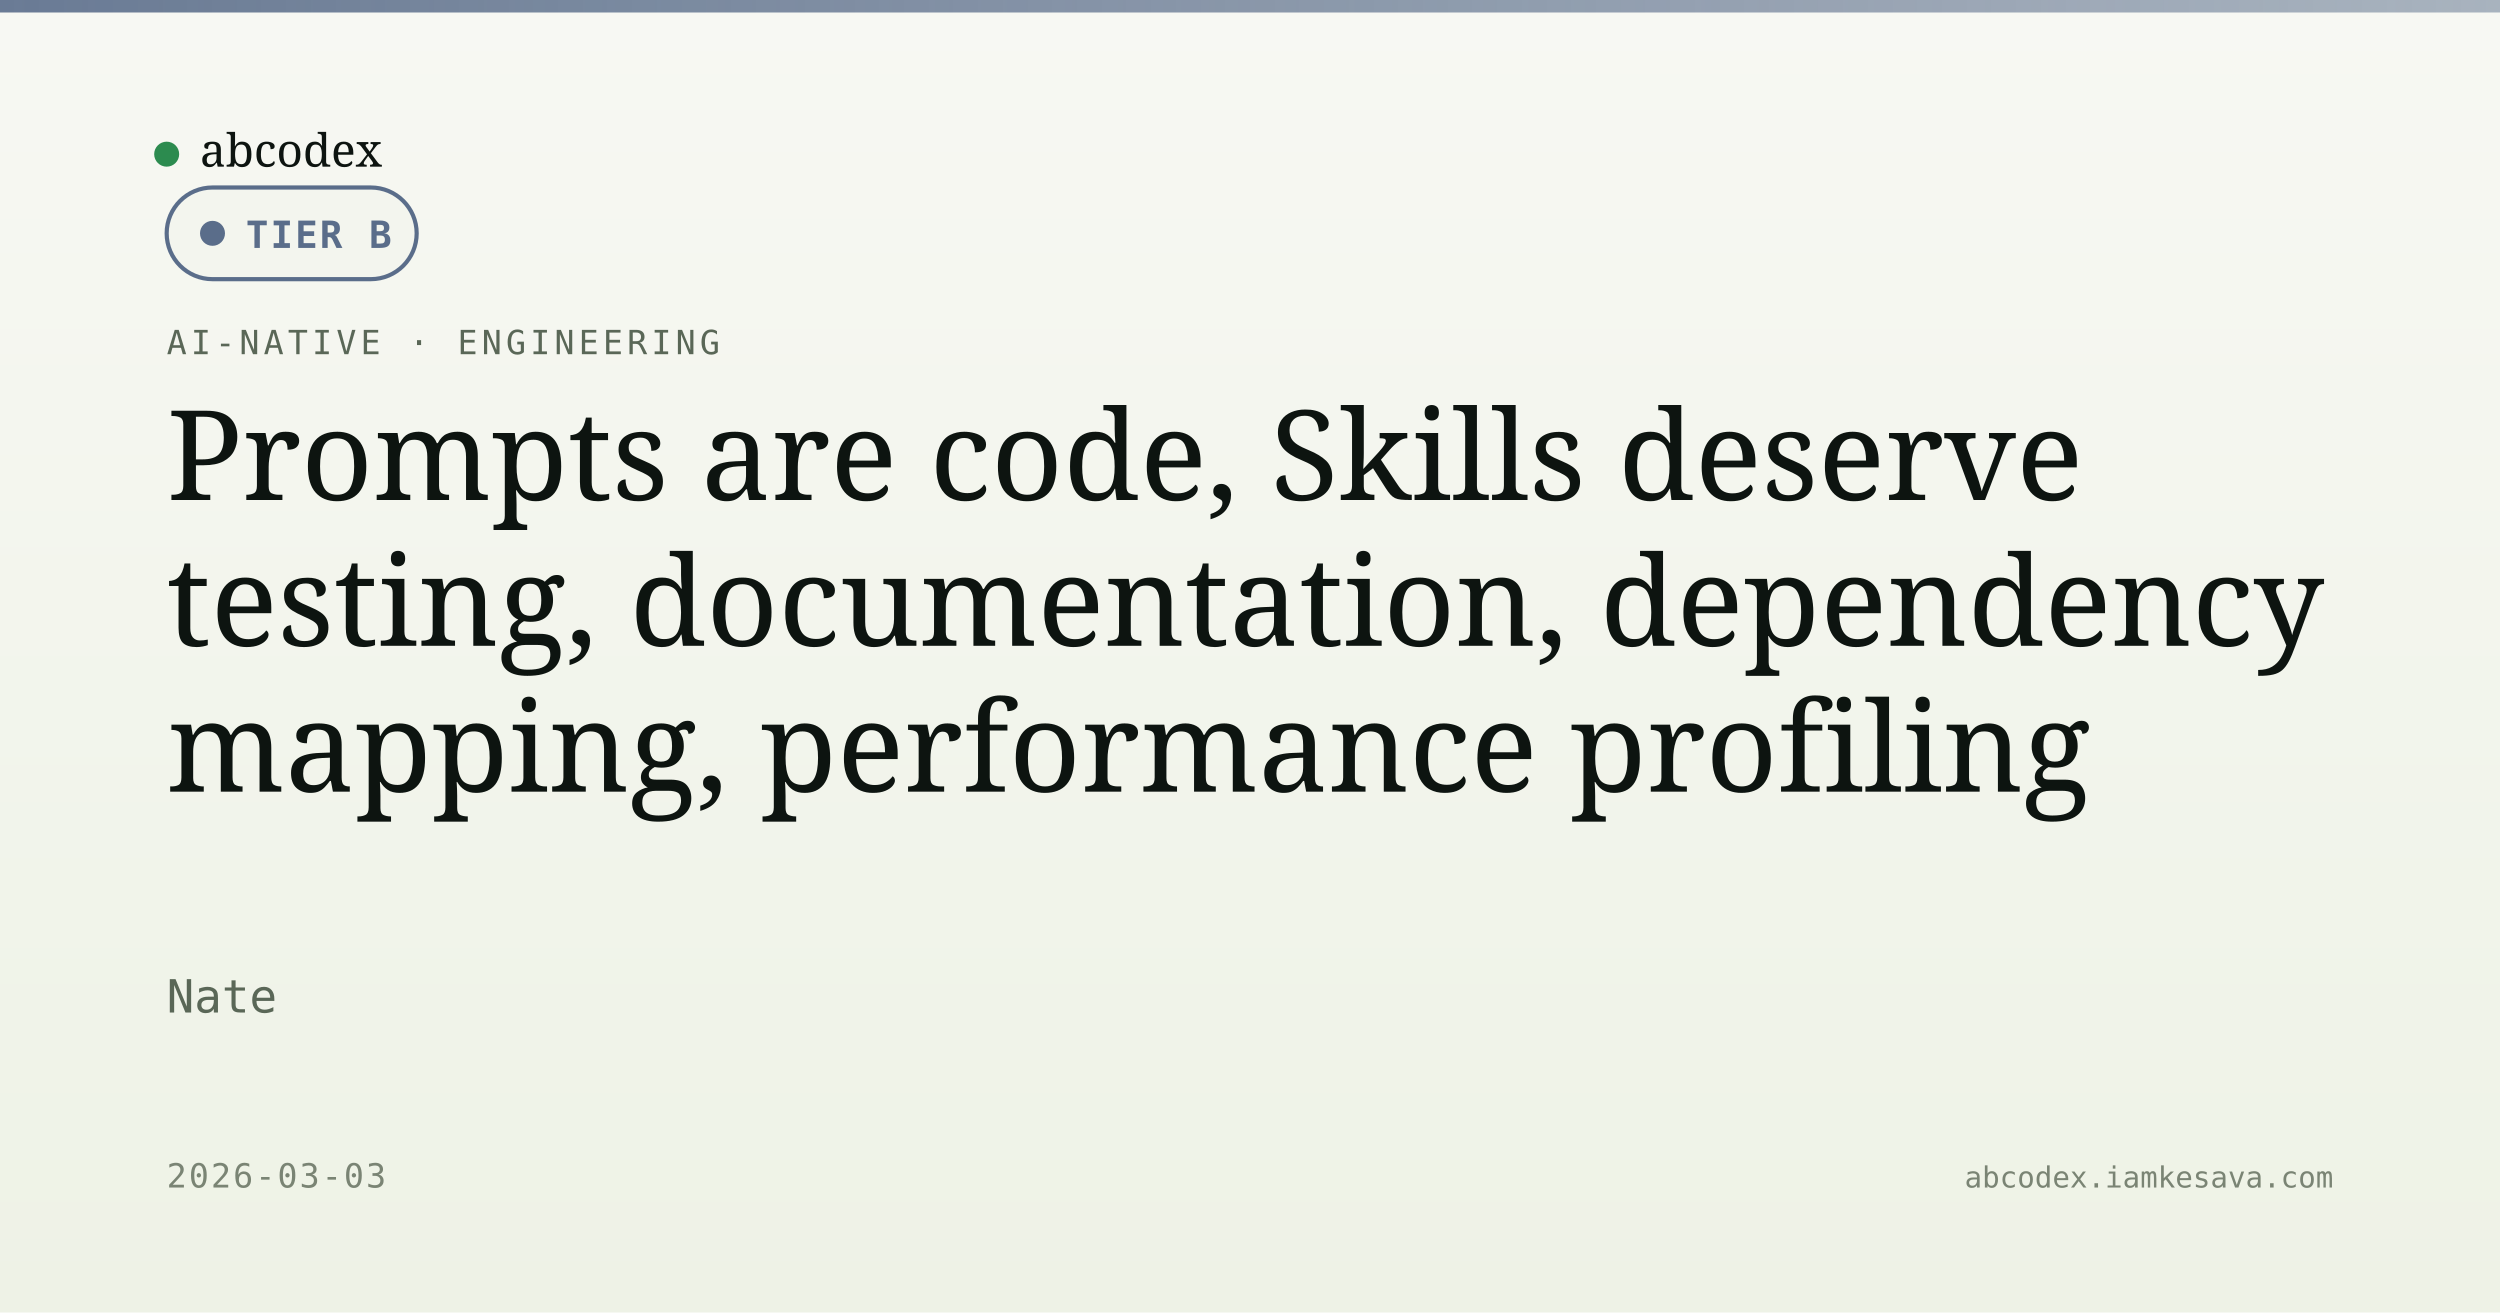
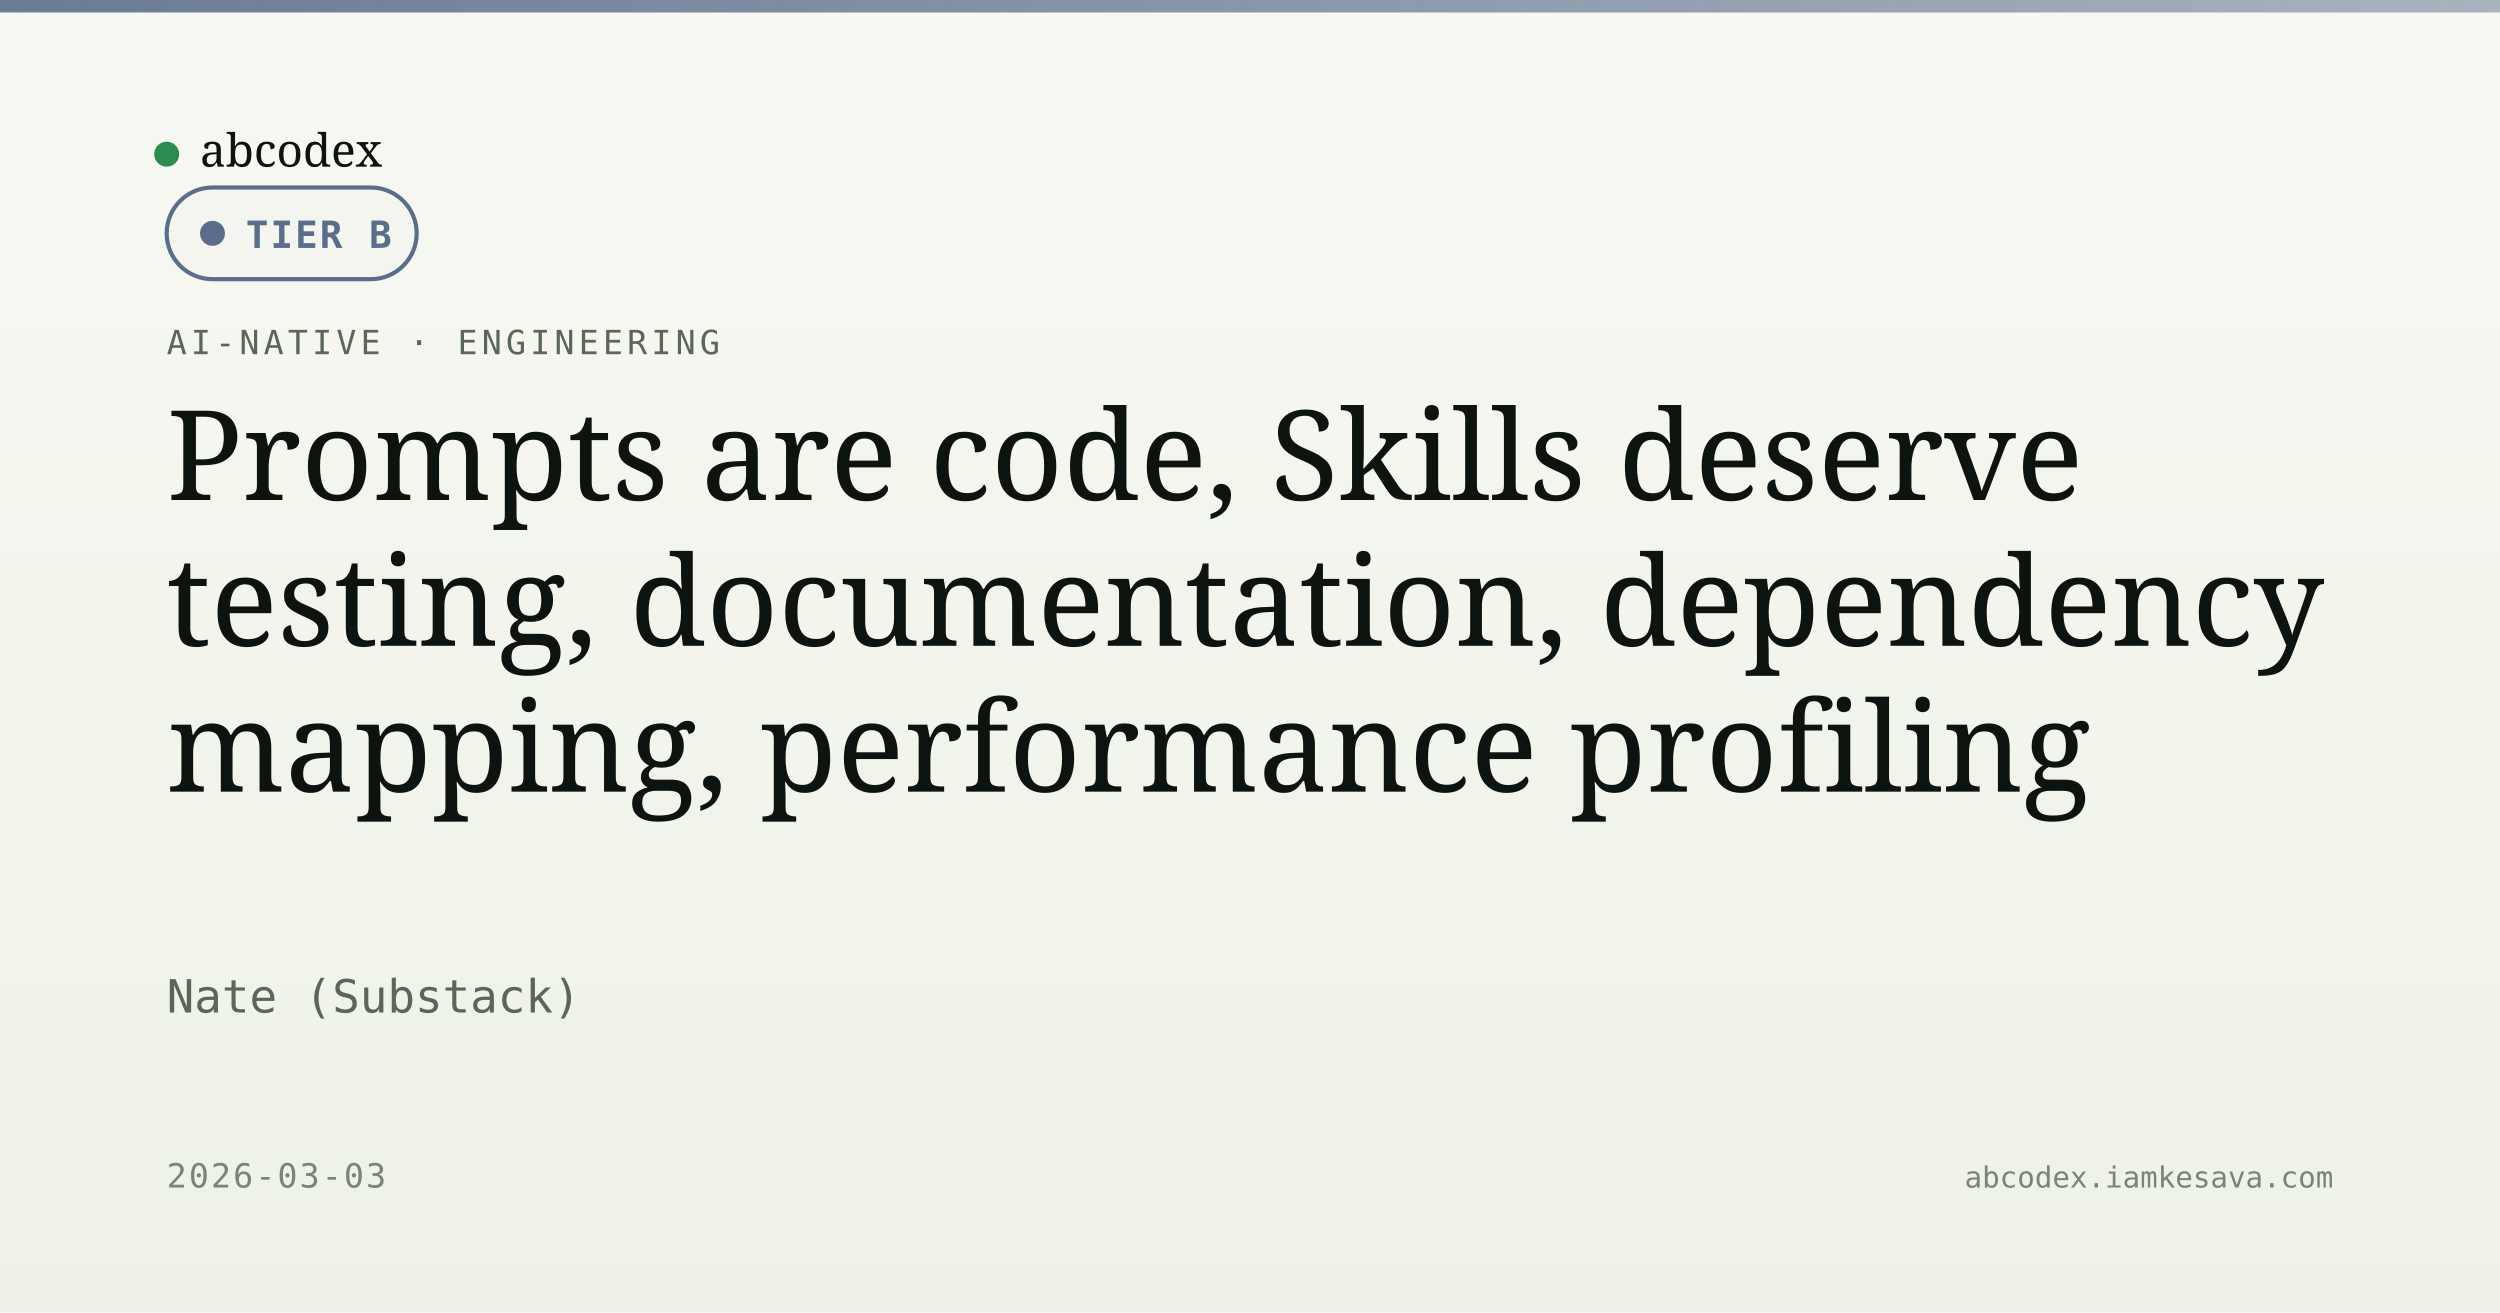
<svg xmlns="http://www.w3.org/2000/svg" viewBox="0 0 1200 630" width="1200" height="630">
  <defs>
    <linearGradient id="bg" x1="0" y1="0" x2="0" y2="1">
      <stop offset="0" stop-color="#f7f8f3" />
      <stop offset="1" stop-color="#eef2e6" />
    </linearGradient>
    <linearGradient id="band" x1="0" y1="0" x2="1" y2="0">
      <stop offset="0" stop-color="#5a6d8a" stop-opacity="0.9" />
      <stop offset="1" stop-color="#5a6d8a" stop-opacity="0.5" />
    </linearGradient>
  </defs>
  <rect width="1200" height="630" fill="url(#bg)" />
  <rect x="0" y="0" width="1200" height="6" fill="url(#band)" />
  <g transform="translate(80, 60)">
    <circle cx="0" cy="14" r="6" fill="#2c8b4f" />
    <text x="16" y="20" font-family="Newsreader, serif" font-size="22" fill="#0d1410">abcodex</text>
  </g>
  <text x="80" y="170" font-family="JetBrains Mono, monospace" font-size="16" fill="#5a6757" letter-spacing="2">AI-NATIVE · ENGINEERING</text>
  <g transform="translate(80, 90)">
    <rect width="120" height="44" rx="22" fill="#f3f5ee" stroke="#5a6d8a" stroke-width="2" />
    <circle cx="22" cy="22" r="6" fill="#5a6d8a" />
    <text x="38" y="29" font-family="JetBrains Mono, monospace" font-size="18" font-weight="600" fill="#5a6d8a" letter-spacing="1">TIER B</text>
  </g>
  <text x="80" y="240" font-family="Newsreader, serif" font-size="60" font-weight="500" fill="#0d1410">Prompts are code, Skills deserve</text>
  <text x="80" y="310" font-family="Newsreader, serif" font-size="60" font-weight="500" fill="#0d1410">testing, documentation, dependency</text>
  <text x="80" y="380" font-family="Newsreader, serif" font-size="60" font-weight="500" fill="#0d1410">mapping, performance profiling</text>
-   <text x="80" y="486" font-family="JetBrains Mono, monospace" font-size="22" fill="#5a6757">Nate</text>
+   <text x="80" y="486" font-family="JetBrains Mono, monospace" font-size="22" fill="#5a6757">Nate (Substack)</text>
  <text x="80" y="570" font-family="JetBrains Mono, monospace" font-size="16" fill="#7a8474" letter-spacing="1">2026-03-03</text>
  <text x="1120" y="570" text-anchor="end" font-family="JetBrains Mono, monospace" font-size="14" fill="#7a8474">abcodex.iamkesava.com</text>
</svg>
